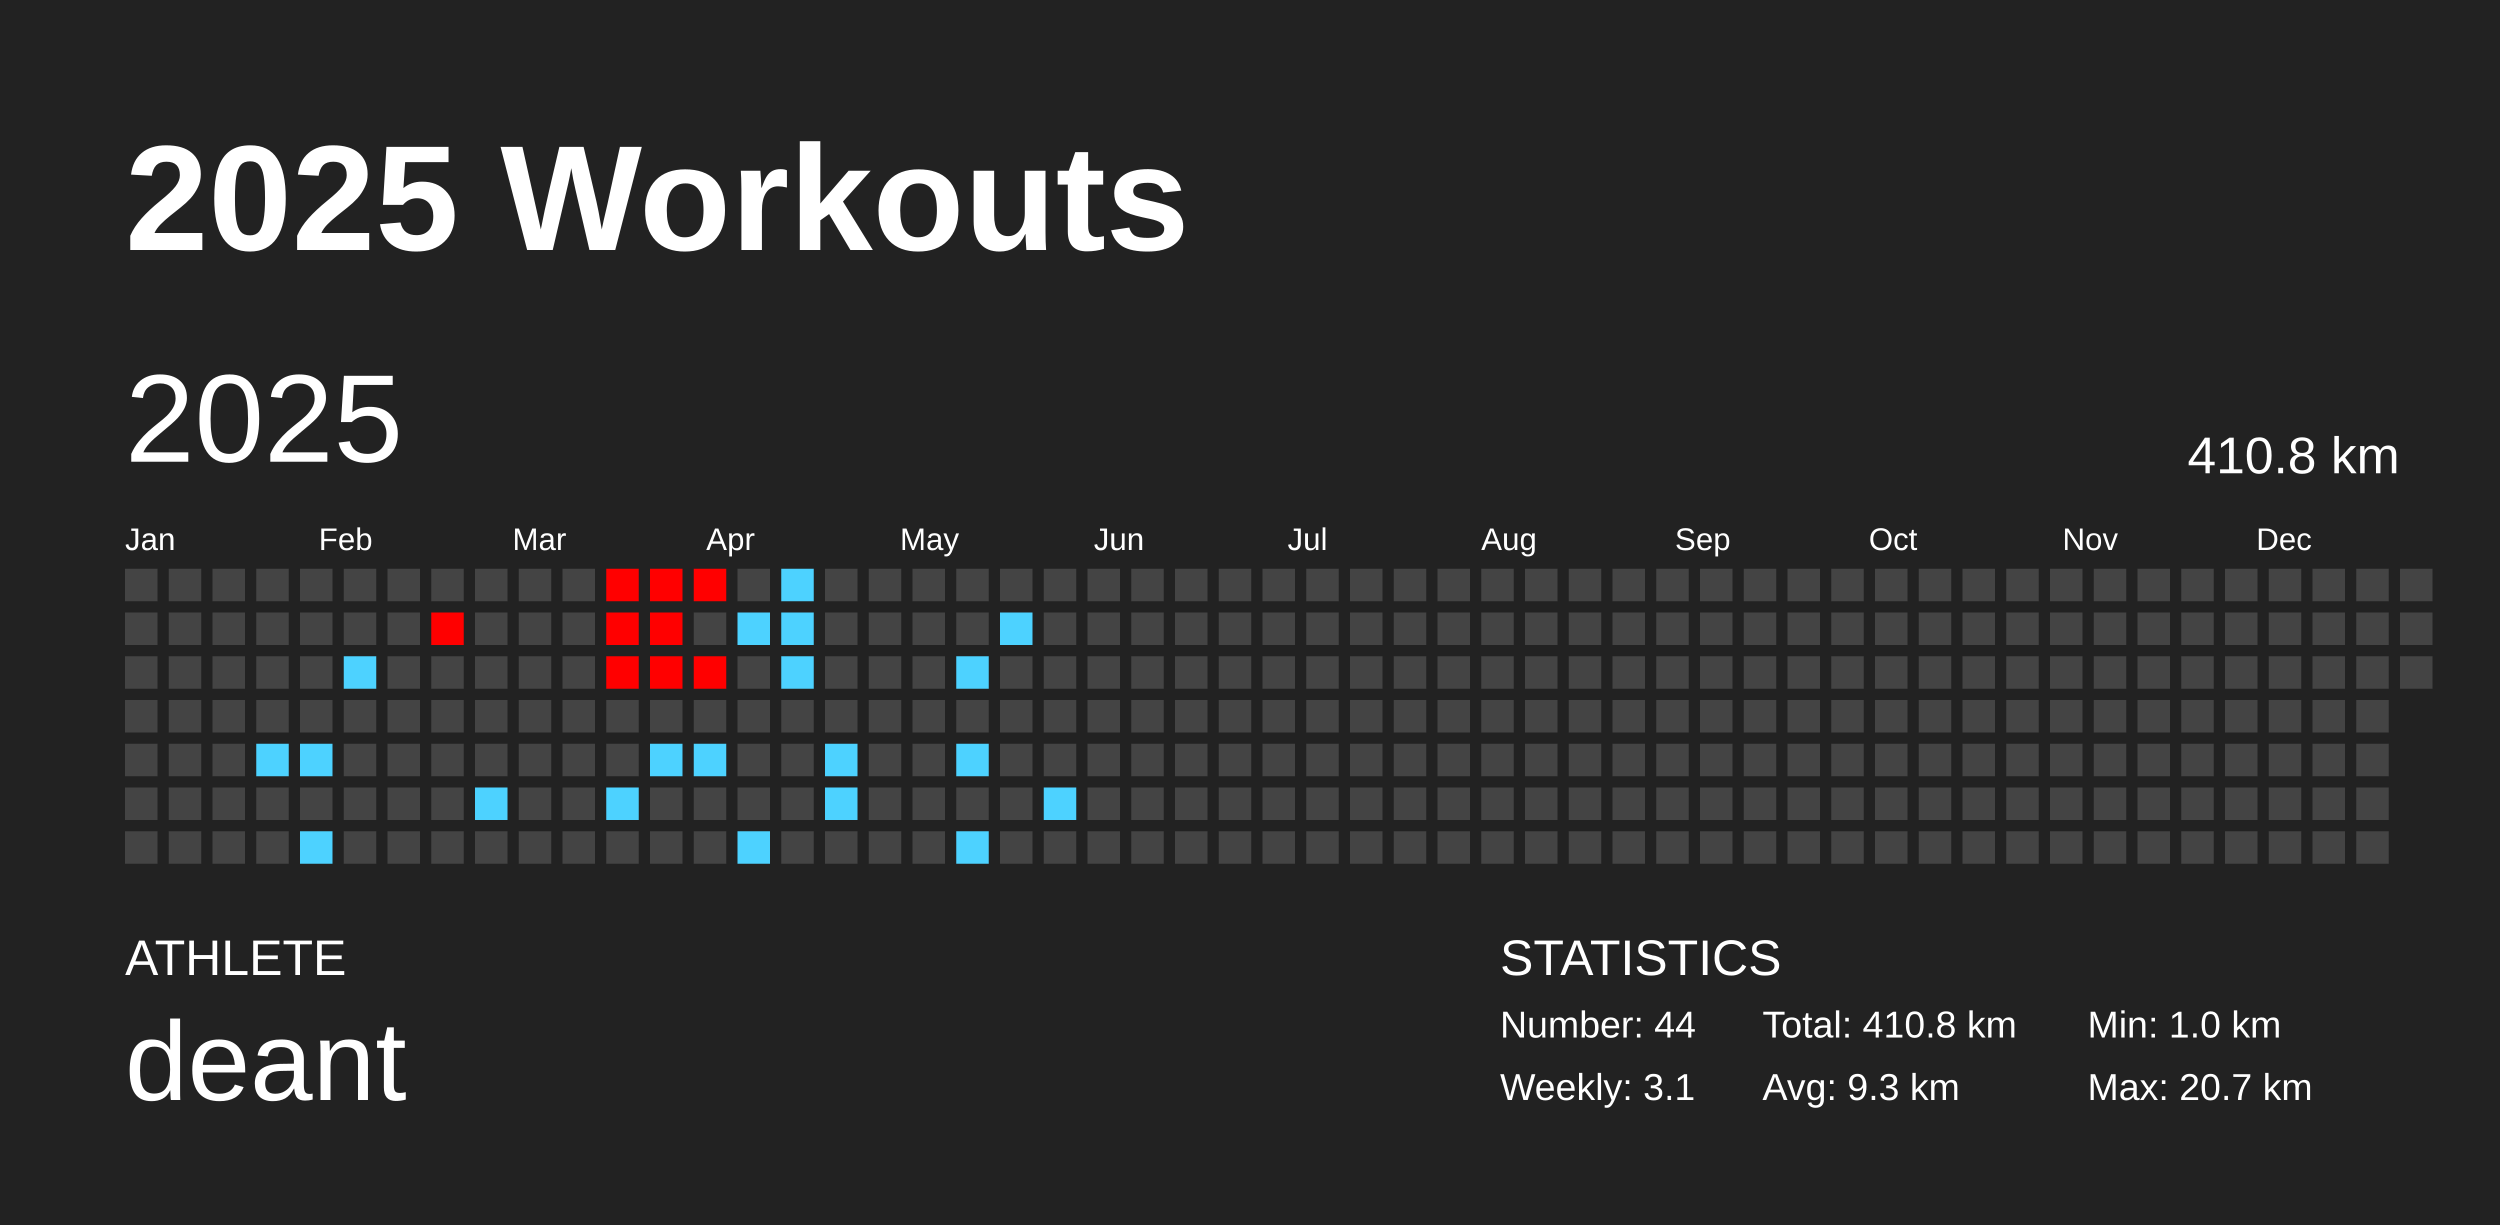
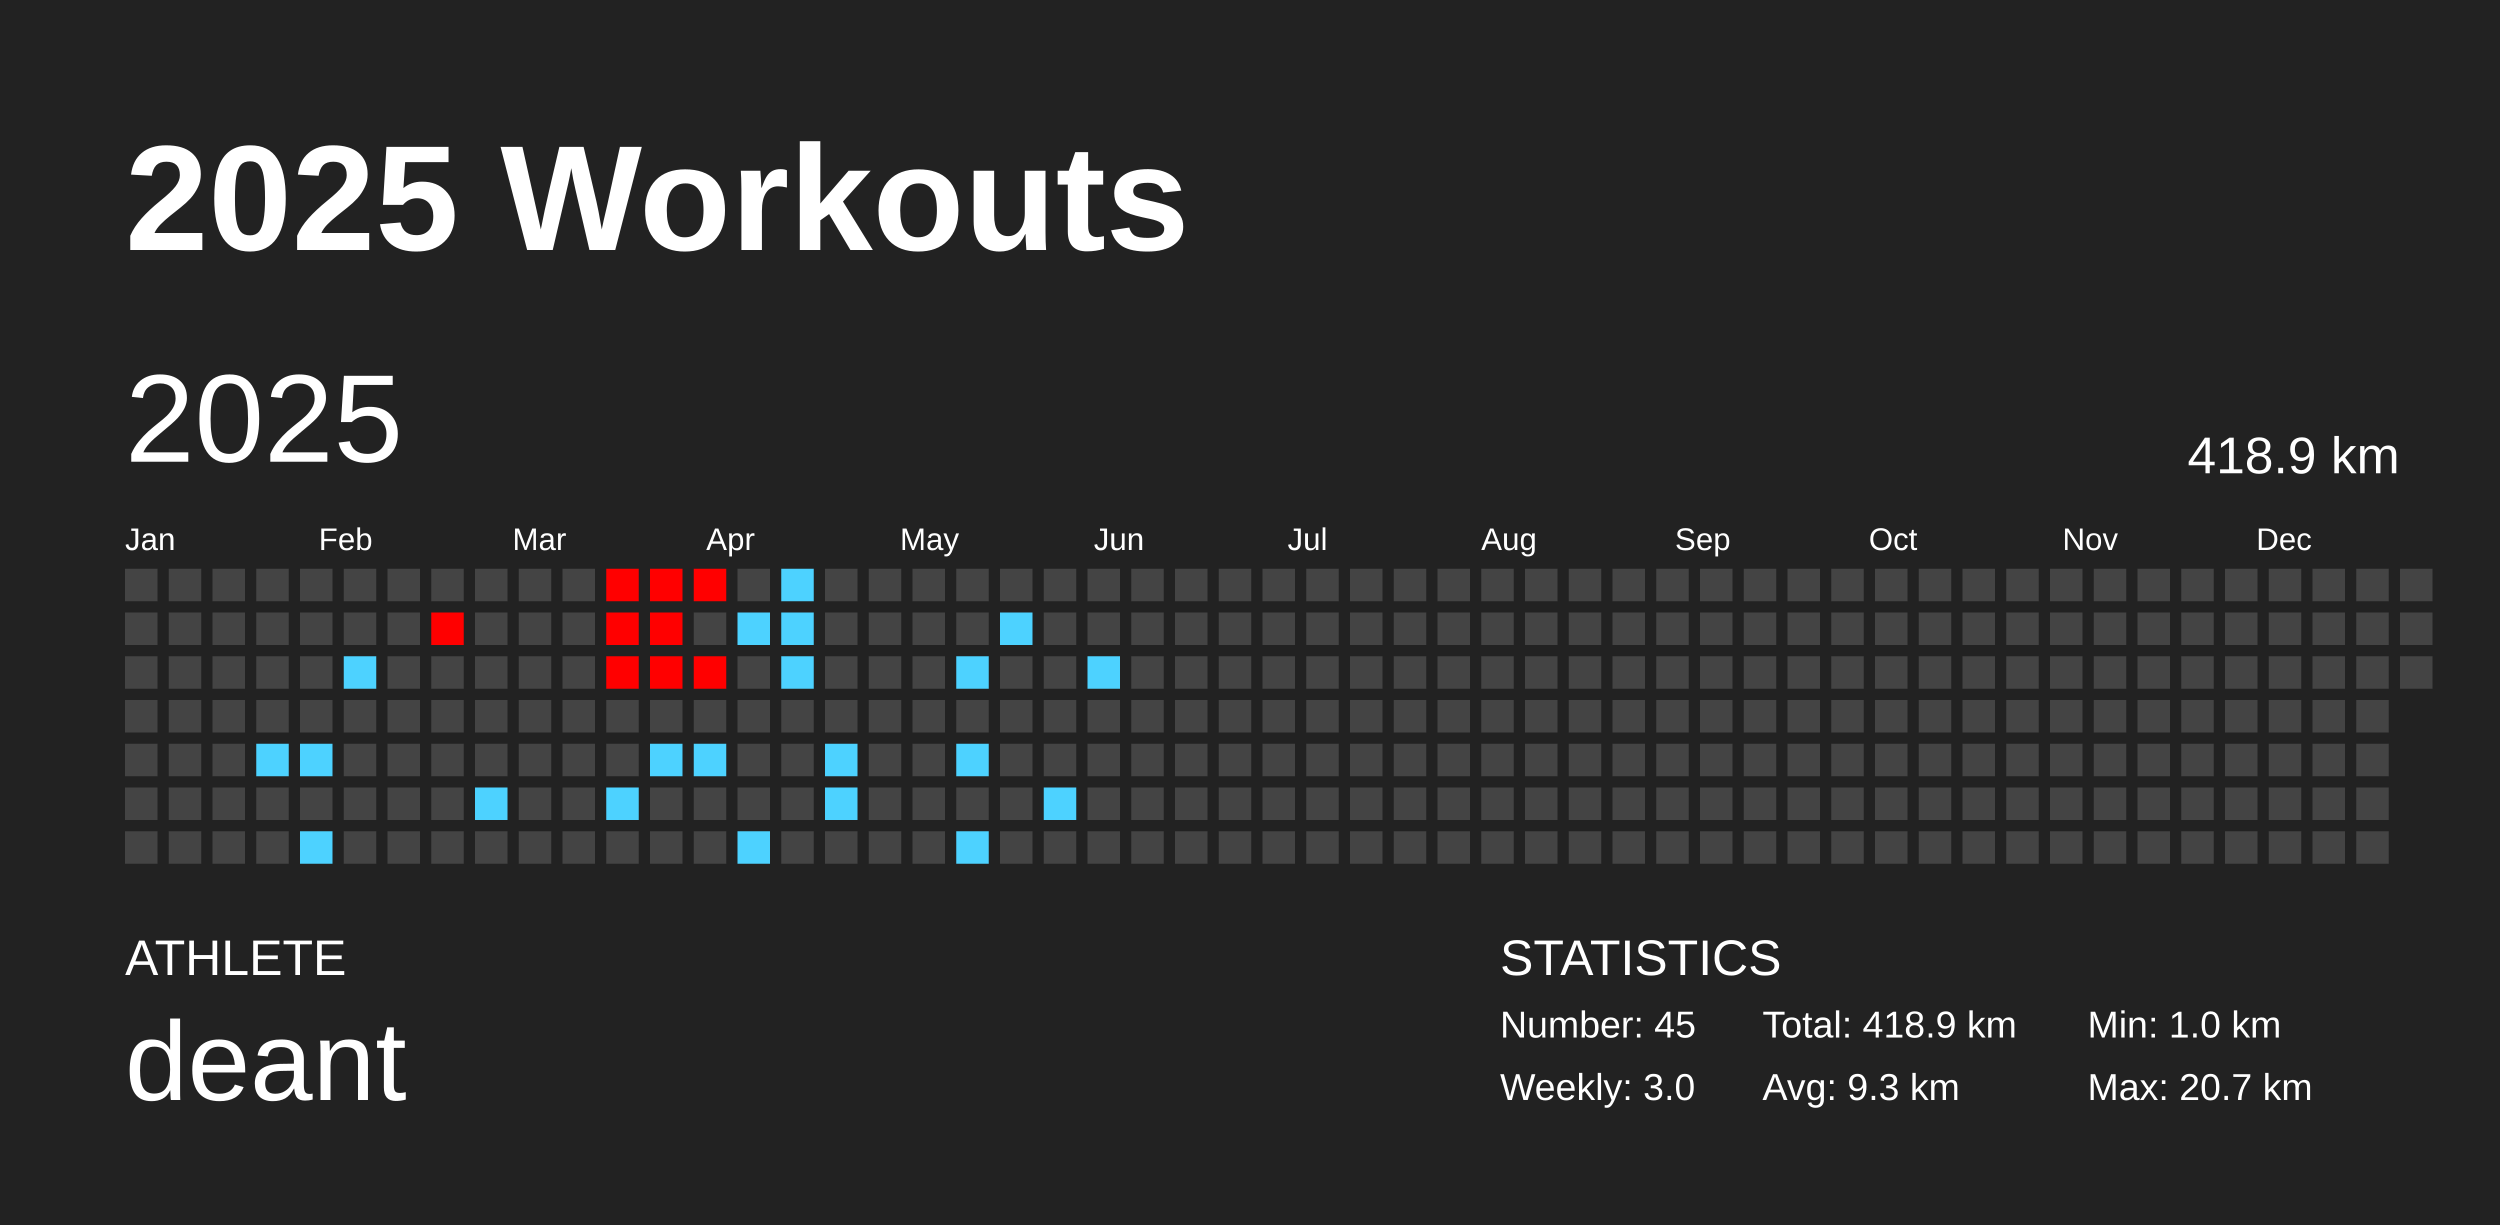
<svg xmlns="http://www.w3.org/2000/svg" baseProfile="full" height="98mm" version="1.1" viewBox="0,0,200,98" width="200mm">
  <defs />
  <rect fill="#222222" height="98" width="200" x="0" y="0" />
  <text fill="#FFFFFF" style="font-size:12px; font-family:Arial; font-weight:bold;" x="10" y="20">2025 Workouts</text>
  <text fill="#FFFFFF" style="font-size:4px; font-family:Arial" x="10" y="78">ATHLETE</text>
  <text fill="#FFFFFF" style="font-size:9px; font-family:Arial" x="10" y="88">deant</text>
  <text fill="#FFFFFF" style="font-size:4px; font-family:Arial" x="120" y="78">STATISTICS</text>
-   <text fill="#FFFFFF" style="font-size:3px; font-family:Arial" x="120" y="83">Number: 44</text>
-   <text fill="#FFFFFF" style="font-size:3px; font-family:Arial" x="120" y="88">Weekly: 3.1</text>
-   <text fill="#FFFFFF" style="font-size:3px; font-family:Arial" x="141" y="83">Total: 410.8 km</text>
+   <text fill="#FFFFFF" style="font-size:3px; font-family:Arial" x="120" y="83">Number: 45</text>
+   <text fill="#FFFFFF" style="font-size:3px; font-family:Arial" x="120" y="88">Weekly: 3.0</text>
+   <text fill="#FFFFFF" style="font-size:3px; font-family:Arial" x="141" y="83">Total: 418.9 km</text>
  <text fill="#FFFFFF" style="font-size:3px; font-family:Arial" x="141" y="88">Avg: 9.3 km</text>
  <text fill="#FFFFFF" style="font-size:3px; font-family:Arial" x="167" y="83">Min: 1.0 km</text>
  <text fill="#FFFFFF" style="font-size:3px; font-family:Arial" x="167" y="88">Max: 20.7 km</text>
  <text dominant-baseline="hanging" fill="#FFFFFF" style="font-size:10.0px; font-family:Arial;" x="10" y="30">2025</text>
-   <text dominant-baseline="hanging" fill="#FFFFFF" style="font-size:4.125px; font-family:Arial;" x="175" y="35">410.8 km</text>
+   <text dominant-baseline="hanging" fill="#FFFFFF" style="font-size:4.125px; font-family:Arial;" x="175" y="35">418.9 km</text>
  <text fill="#FFFFFF" style="font-size:2.5px; font-family:Arial" x="10.0" y="44">Jan</text>
  <text fill="#FFFFFF" style="font-size:2.5px; font-family:Arial" x="25.5" y="44">Feb</text>
  <text fill="#FFFFFF" style="font-size:2.5px; font-family:Arial" x="41.0" y="44">Mar</text>
  <text fill="#FFFFFF" style="font-size:2.5px; font-family:Arial" x="56.5" y="44">Apr</text>
  <text fill="#FFFFFF" style="font-size:2.5px; font-family:Arial" x="72.0" y="44">May</text>
  <text fill="#FFFFFF" style="font-size:2.5px; font-family:Arial" x="87.5" y="44">Jun</text>
  <text fill="#FFFFFF" style="font-size:2.5px; font-family:Arial" x="103.0" y="44">Jul</text>
  <text fill="#FFFFFF" style="font-size:2.5px; font-family:Arial" x="118.5" y="44">Aug</text>
  <text fill="#FFFFFF" style="font-size:2.5px; font-family:Arial" x="134.0" y="44">Sep</text>
  <text fill="#FFFFFF" style="font-size:2.5px; font-family:Arial" x="149.5" y="44">Oct</text>
  <text fill="#FFFFFF" style="font-size:2.5px; font-family:Arial" x="165.0" y="44">Nov</text>
  <text fill="#FFFFFF" style="font-size:2.5px; font-family:Arial" x="180.5" y="44">Dec</text>
  <rect fill="#444444" height="2.6" width="2.6" x="10.0" y="45.5" />
  <rect fill="#444444" height="2.6" width="2.6" x="10.0" y="49.0" />
  <rect fill="#444444" height="2.6" width="2.6" x="10.0" y="52.5" />
  <rect fill="#444444" height="2.6" width="2.6" x="10.0" y="56.0" />
  <rect fill="#444444" height="2.6" width="2.6" x="10.0" y="59.5" />
  <rect fill="#444444" height="2.6" width="2.6" x="10.0" y="63.0" />
  <rect fill="#444444" height="2.6" width="2.6" x="10.0" y="66.5" />
  <rect fill="#444444" height="2.6" width="2.6" x="13.5" y="45.5" />
  <rect fill="#444444" height="2.6" width="2.6" x="13.5" y="49.0" />
  <rect fill="#444444" height="2.6" width="2.6" x="13.5" y="52.5" />
  <rect fill="#444444" height="2.6" width="2.6" x="13.5" y="56.0" />
  <rect fill="#444444" height="2.6" width="2.6" x="13.5" y="59.5" />
  <rect fill="#444444" height="2.6" width="2.6" x="13.5" y="63.0" />
  <rect fill="#444444" height="2.6" width="2.6" x="13.5" y="66.5" />
  <rect fill="#444444" height="2.6" width="2.6" x="17.0" y="45.5" />
  <rect fill="#444444" height="2.6" width="2.6" x="17.0" y="49.0" />
  <rect fill="#444444" height="2.6" width="2.6" x="17.0" y="52.5" />
  <rect fill="#444444" height="2.6" width="2.6" x="17.0" y="56.0" />
  <rect fill="#444444" height="2.6" width="2.6" x="17.0" y="59.5" />
  <rect fill="#444444" height="2.6" width="2.6" x="17.0" y="63.0" />
  <rect fill="#444444" height="2.6" width="2.6" x="17.0" y="66.5" />
  <rect fill="#444444" height="2.6" width="2.6" x="20.5" y="45.5" />
  <rect fill="#444444" height="2.6" width="2.6" x="20.5" y="49.0" />
  <rect fill="#444444" height="2.6" width="2.6" x="20.5" y="52.5" />
  <rect fill="#444444" height="2.6" width="2.6" x="20.5" y="56.0" />
  <rect fill="#4dd2ff" height="2.6" width="2.6" x="20.5" y="59.5" />
  <rect fill="#444444" height="2.6" width="2.6" x="20.5" y="63.0" />
  <rect fill="#444444" height="2.6" width="2.6" x="20.5" y="66.5" />
  <rect fill="#444444" height="2.6" width="2.6" x="24.0" y="45.5" />
  <rect fill="#444444" height="2.6" width="2.6" x="24.0" y="49.0" />
  <rect fill="#444444" height="2.6" width="2.6" x="24.0" y="52.5" />
  <rect fill="#444444" height="2.6" width="2.6" x="24.0" y="56.0" />
  <rect fill="#4dd2ff" height="2.6" width="2.6" x="24.0" y="59.5" />
  <rect fill="#444444" height="2.6" width="2.6" x="24.0" y="63.0" />
  <rect fill="#4dd2ff" height="2.6" width="2.6" x="24.0" y="66.5" />
  <rect fill="#444444" height="2.6" width="2.6" x="27.5" y="45.5" />
  <rect fill="#444444" height="2.6" width="2.6" x="27.5" y="49.0" />
  <rect fill="#4dd2ff" height="2.6" width="2.6" x="27.5" y="52.5" />
  <rect fill="#444444" height="2.6" width="2.6" x="27.5" y="56.0" />
  <rect fill="#444444" height="2.6" width="2.6" x="27.5" y="59.5" />
  <rect fill="#444444" height="2.6" width="2.6" x="27.5" y="63.0" />
  <rect fill="#444444" height="2.6" width="2.6" x="27.5" y="66.5" />
  <rect fill="#444444" height="2.6" width="2.6" x="31.0" y="45.5" />
  <rect fill="#444444" height="2.6" width="2.6" x="31.0" y="49.0" />
  <rect fill="#444444" height="2.6" width="2.6" x="31.0" y="52.5" />
  <rect fill="#444444" height="2.6" width="2.6" x="31.0" y="56.0" />
  <rect fill="#444444" height="2.6" width="2.6" x="31.0" y="59.5" />
  <rect fill="#444444" height="2.6" width="2.6" x="31.0" y="63.0" />
  <rect fill="#444444" height="2.6" width="2.6" x="31.0" y="66.5" />
  <rect fill="#444444" height="2.6" width="2.6" x="34.5" y="45.5" />
  <rect fill="red" height="2.6" width="2.6" x="34.5" y="49.0" />
  <rect fill="#444444" height="2.6" width="2.6" x="34.5" y="52.5" />
  <rect fill="#444444" height="2.6" width="2.6" x="34.5" y="56.0" />
  <rect fill="#444444" height="2.6" width="2.6" x="34.5" y="59.5" />
  <rect fill="#444444" height="2.6" width="2.6" x="34.5" y="63.0" />
  <rect fill="#444444" height="2.6" width="2.6" x="34.5" y="66.5" />
  <rect fill="#444444" height="2.6" width="2.6" x="38.0" y="45.5" />
  <rect fill="#444444" height="2.6" width="2.6" x="38.0" y="49.0" />
  <rect fill="#444444" height="2.6" width="2.6" x="38.0" y="52.5" />
  <rect fill="#444444" height="2.6" width="2.6" x="38.0" y="56.0" />
  <rect fill="#444444" height="2.6" width="2.6" x="38.0" y="59.5" />
  <rect fill="#4dd2ff" height="2.6" width="2.6" x="38.0" y="63.0" />
  <rect fill="#444444" height="2.6" width="2.6" x="38.0" y="66.5" />
  <rect fill="#444444" height="2.6" width="2.6" x="41.5" y="45.5" />
  <rect fill="#444444" height="2.6" width="2.6" x="41.5" y="49.0" />
  <rect fill="#444444" height="2.6" width="2.6" x="41.5" y="52.5" />
  <rect fill="#444444" height="2.6" width="2.6" x="41.5" y="56.0" />
  <rect fill="#444444" height="2.6" width="2.6" x="41.5" y="59.5" />
  <rect fill="#444444" height="2.6" width="2.6" x="41.5" y="63.0" />
  <rect fill="#444444" height="2.6" width="2.6" x="41.5" y="66.5" />
  <rect fill="#444444" height="2.6" width="2.6" x="45.0" y="45.5" />
  <rect fill="#444444" height="2.6" width="2.6" x="45.0" y="49.0" />
  <rect fill="#444444" height="2.6" width="2.6" x="45.0" y="52.5" />
  <rect fill="#444444" height="2.6" width="2.6" x="45.0" y="56.0" />
  <rect fill="#444444" height="2.6" width="2.6" x="45.0" y="59.5" />
  <rect fill="#444444" height="2.6" width="2.6" x="45.0" y="63.0" />
  <rect fill="#444444" height="2.6" width="2.6" x="45.0" y="66.5" />
  <rect fill="red" height="2.6" width="2.6" x="48.5" y="45.5" />
  <rect fill="red" height="2.6" width="2.6" x="48.5" y="49.0" />
  <rect fill="red" height="2.6" width="2.6" x="48.5" y="52.5" />
  <rect fill="#444444" height="2.6" width="2.6" x="48.5" y="56.0" />
  <rect fill="#444444" height="2.6" width="2.6" x="48.5" y="59.5" />
  <rect fill="#4dd2ff" height="2.6" width="2.6" x="48.5" y="63.0" />
  <rect fill="#444444" height="2.6" width="2.6" x="48.5" y="66.5" />
  <rect fill="red" height="2.6" width="2.6" x="52.0" y="45.5" />
  <rect fill="red" height="2.6" width="2.6" x="52.0" y="49.0" />
  <rect fill="red" height="2.6" width="2.6" x="52.0" y="52.5" />
  <rect fill="#444444" height="2.6" width="2.6" x="52.0" y="56.0" />
  <rect fill="#4dd2ff" height="2.6" width="2.6" x="52.0" y="59.5" />
  <rect fill="#444444" height="2.6" width="2.6" x="52.0" y="63.0" />
  <rect fill="#444444" height="2.6" width="2.6" x="52.0" y="66.5" />
  <rect fill="red" height="2.6" width="2.6" x="55.5" y="45.5" />
  <rect fill="#444444" height="2.6" width="2.6" x="55.5" y="49.0" />
  <rect fill="red" height="2.6" width="2.6" x="55.5" y="52.5" />
  <rect fill="#444444" height="2.6" width="2.6" x="55.5" y="56.0" />
  <rect fill="#4dd2ff" height="2.6" width="2.6" x="55.5" y="59.5" />
  <rect fill="#444444" height="2.6" width="2.6" x="55.5" y="63.0" />
  <rect fill="#444444" height="2.6" width="2.6" x="55.5" y="66.5" />
  <rect fill="#444444" height="2.6" width="2.6" x="59.0" y="45.5" />
  <rect fill="#4dd2ff" height="2.6" width="2.6" x="59.0" y="49.0" />
  <rect fill="#444444" height="2.6" width="2.6" x="59.0" y="52.5" />
  <rect fill="#444444" height="2.6" width="2.6" x="59.0" y="56.0" />
  <rect fill="#444444" height="2.6" width="2.6" x="59.0" y="59.5" />
  <rect fill="#444444" height="2.6" width="2.6" x="59.0" y="63.0" />
  <rect fill="#4dd2ff" height="2.6" width="2.6" x="59.0" y="66.5" />
  <rect fill="#4dd2ff" height="2.6" width="2.6" x="62.5" y="45.5" />
  <rect fill="#4dd2ff" height="2.6" width="2.6" x="62.5" y="49.0" />
  <rect fill="#4dd2ff" height="2.6" width="2.6" x="62.5" y="52.5" />
  <rect fill="#444444" height="2.6" width="2.6" x="62.5" y="56.0" />
  <rect fill="#444444" height="2.6" width="2.6" x="62.5" y="59.5" />
  <rect fill="#444444" height="2.6" width="2.6" x="62.5" y="63.0" />
  <rect fill="#444444" height="2.6" width="2.6" x="62.5" y="66.5" />
  <rect fill="#444444" height="2.6" width="2.6" x="66.0" y="45.5" />
  <rect fill="#444444" height="2.6" width="2.6" x="66.0" y="49.0" />
  <rect fill="#444444" height="2.6" width="2.6" x="66.0" y="52.5" />
  <rect fill="#444444" height="2.6" width="2.6" x="66.0" y="56.0" />
  <rect fill="#4dd2ff" height="2.6" width="2.6" x="66.0" y="59.5" />
  <rect fill="#4dd2ff" height="2.6" width="2.6" x="66.0" y="63.0" />
  <rect fill="#444444" height="2.6" width="2.6" x="66.0" y="66.5" />
  <rect fill="#444444" height="2.6" width="2.6" x="69.5" y="45.5" />
  <rect fill="#444444" height="2.6" width="2.6" x="69.5" y="49.0" />
  <rect fill="#444444" height="2.6" width="2.6" x="69.5" y="52.5" />
  <rect fill="#444444" height="2.6" width="2.6" x="69.5" y="56.0" />
  <rect fill="#444444" height="2.6" width="2.6" x="69.5" y="59.5" />
  <rect fill="#444444" height="2.6" width="2.6" x="69.5" y="63.0" />
  <rect fill="#444444" height="2.6" width="2.6" x="69.5" y="66.5" />
  <rect fill="#444444" height="2.6" width="2.6" x="73.0" y="45.5" />
  <rect fill="#444444" height="2.6" width="2.6" x="73.0" y="49.0" />
  <rect fill="#444444" height="2.6" width="2.6" x="73.0" y="52.5" />
  <rect fill="#444444" height="2.6" width="2.6" x="73.0" y="56.0" />
  <rect fill="#444444" height="2.6" width="2.6" x="73.0" y="59.5" />
  <rect fill="#444444" height="2.6" width="2.6" x="73.0" y="63.0" />
  <rect fill="#444444" height="2.6" width="2.6" x="73.0" y="66.5" />
  <rect fill="#444444" height="2.6" width="2.6" x="76.5" y="45.5" />
  <rect fill="#444444" height="2.6" width="2.6" x="76.5" y="49.0" />
  <rect fill="#4dd2ff" height="2.6" width="2.6" x="76.5" y="52.5" />
  <rect fill="#444444" height="2.6" width="2.6" x="76.5" y="56.0" />
  <rect fill="#4dd2ff" height="2.6" width="2.6" x="76.5" y="59.5" />
  <rect fill="#444444" height="2.6" width="2.6" x="76.5" y="63.0" />
  <rect fill="#4dd2ff" height="2.6" width="2.6" x="76.5" y="66.5" />
  <rect fill="#444444" height="2.6" width="2.6" x="80.0" y="45.5" />
  <rect fill="#4dd2ff" height="2.6" width="2.6" x="80.0" y="49.0" />
  <rect fill="#444444" height="2.6" width="2.6" x="80.0" y="52.5" />
  <rect fill="#444444" height="2.6" width="2.6" x="80.0" y="56.0" />
  <rect fill="#444444" height="2.6" width="2.6" x="80.0" y="59.5" />
  <rect fill="#444444" height="2.6" width="2.6" x="80.0" y="63.0" />
  <rect fill="#444444" height="2.6" width="2.6" x="80.0" y="66.5" />
  <rect fill="#444444" height="2.6" width="2.6" x="83.5" y="45.5" />
  <rect fill="#444444" height="2.6" width="2.6" x="83.5" y="49.0" />
  <rect fill="#444444" height="2.6" width="2.6" x="83.5" y="52.5" />
  <rect fill="#444444" height="2.6" width="2.6" x="83.5" y="56.0" />
  <rect fill="#444444" height="2.6" width="2.6" x="83.5" y="59.5" />
  <rect fill="#4dd2ff" height="2.6" width="2.6" x="83.5" y="63.0" />
  <rect fill="#444444" height="2.6" width="2.6" x="83.5" y="66.5" />
  <rect fill="#444444" height="2.6" width="2.6" x="87.0" y="45.5" />
  <rect fill="#444444" height="2.6" width="2.6" x="87.0" y="49.0" />
-   <rect fill="#444444" height="2.6" width="2.6" x="87.0" y="52.5" />
+   <rect fill="#4dd2ff" height="2.6" width="2.6" x="87.0" y="52.5" />
  <rect fill="#444444" height="2.6" width="2.6" x="87.0" y="56.0" />
  <rect fill="#444444" height="2.6" width="2.6" x="87.0" y="59.5" />
  <rect fill="#444444" height="2.6" width="2.6" x="87.0" y="63.0" />
  <rect fill="#444444" height="2.6" width="2.6" x="87.0" y="66.5" />
  <rect fill="#444444" height="2.6" width="2.6" x="90.5" y="45.5" />
  <rect fill="#444444" height="2.6" width="2.6" x="90.5" y="49.0" />
  <rect fill="#444444" height="2.6" width="2.6" x="90.5" y="52.5" />
  <rect fill="#444444" height="2.6" width="2.6" x="90.5" y="56.0" />
  <rect fill="#444444" height="2.6" width="2.6" x="90.5" y="59.5" />
  <rect fill="#444444" height="2.6" width="2.6" x="90.5" y="63.0" />
  <rect fill="#444444" height="2.6" width="2.6" x="90.5" y="66.5" />
  <rect fill="#444444" height="2.6" width="2.6" x="94.0" y="45.5" />
  <rect fill="#444444" height="2.6" width="2.6" x="94.0" y="49.0" />
  <rect fill="#444444" height="2.6" width="2.6" x="94.0" y="52.5" />
  <rect fill="#444444" height="2.6" width="2.6" x="94.0" y="56.0" />
  <rect fill="#444444" height="2.6" width="2.6" x="94.0" y="59.5" />
  <rect fill="#444444" height="2.6" width="2.6" x="94.0" y="63.0" />
  <rect fill="#444444" height="2.6" width="2.6" x="94.0" y="66.5" />
  <rect fill="#444444" height="2.6" width="2.6" x="97.5" y="45.5" />
  <rect fill="#444444" height="2.6" width="2.6" x="97.5" y="49.0" />
  <rect fill="#444444" height="2.6" width="2.6" x="97.5" y="52.5" />
  <rect fill="#444444" height="2.6" width="2.6" x="97.5" y="56.0" />
  <rect fill="#444444" height="2.6" width="2.6" x="97.5" y="59.5" />
  <rect fill="#444444" height="2.6" width="2.6" x="97.5" y="63.0" />
  <rect fill="#444444" height="2.6" width="2.6" x="97.5" y="66.5" />
  <rect fill="#444444" height="2.6" width="2.6" x="101.0" y="45.5" />
  <rect fill="#444444" height="2.6" width="2.6" x="101.0" y="49.0" />
  <rect fill="#444444" height="2.6" width="2.6" x="101.0" y="52.5" />
  <rect fill="#444444" height="2.6" width="2.6" x="101.0" y="56.0" />
  <rect fill="#444444" height="2.6" width="2.6" x="101.0" y="59.5" />
  <rect fill="#444444" height="2.6" width="2.6" x="101.0" y="63.0" />
  <rect fill="#444444" height="2.6" width="2.6" x="101.0" y="66.5" />
  <rect fill="#444444" height="2.6" width="2.6" x="104.5" y="45.5" />
  <rect fill="#444444" height="2.6" width="2.6" x="104.5" y="49.0" />
  <rect fill="#444444" height="2.6" width="2.6" x="104.5" y="52.5" />
  <rect fill="#444444" height="2.6" width="2.6" x="104.5" y="56.0" />
  <rect fill="#444444" height="2.6" width="2.6" x="104.5" y="59.5" />
  <rect fill="#444444" height="2.6" width="2.6" x="104.5" y="63.0" />
  <rect fill="#444444" height="2.6" width="2.6" x="104.5" y="66.5" />
  <rect fill="#444444" height="2.6" width="2.6" x="108.0" y="45.5" />
  <rect fill="#444444" height="2.6" width="2.6" x="108.0" y="49.0" />
  <rect fill="#444444" height="2.6" width="2.6" x="108.0" y="52.5" />
  <rect fill="#444444" height="2.6" width="2.6" x="108.0" y="56.0" />
  <rect fill="#444444" height="2.6" width="2.6" x="108.0" y="59.5" />
  <rect fill="#444444" height="2.6" width="2.6" x="108.0" y="63.0" />
  <rect fill="#444444" height="2.6" width="2.6" x="108.0" y="66.5" />
  <rect fill="#444444" height="2.6" width="2.6" x="111.5" y="45.5" />
  <rect fill="#444444" height="2.6" width="2.6" x="111.5" y="49.0" />
  <rect fill="#444444" height="2.6" width="2.6" x="111.5" y="52.5" />
  <rect fill="#444444" height="2.6" width="2.6" x="111.5" y="56.0" />
  <rect fill="#444444" height="2.6" width="2.6" x="111.5" y="59.5" />
  <rect fill="#444444" height="2.6" width="2.6" x="111.5" y="63.0" />
  <rect fill="#444444" height="2.6" width="2.6" x="111.5" y="66.5" />
  <rect fill="#444444" height="2.6" width="2.6" x="115.0" y="45.5" />
  <rect fill="#444444" height="2.6" width="2.6" x="115.0" y="49.0" />
  <rect fill="#444444" height="2.6" width="2.6" x="115.0" y="52.5" />
  <rect fill="#444444" height="2.6" width="2.6" x="115.0" y="56.0" />
  <rect fill="#444444" height="2.6" width="2.6" x="115.0" y="59.5" />
  <rect fill="#444444" height="2.6" width="2.6" x="115.0" y="63.0" />
  <rect fill="#444444" height="2.6" width="2.6" x="115.0" y="66.5" />
  <rect fill="#444444" height="2.6" width="2.6" x="118.5" y="45.5" />
  <rect fill="#444444" height="2.6" width="2.6" x="118.5" y="49.0" />
  <rect fill="#444444" height="2.6" width="2.6" x="118.5" y="52.5" />
  <rect fill="#444444" height="2.6" width="2.6" x="118.5" y="56.0" />
  <rect fill="#444444" height="2.6" width="2.6" x="118.5" y="59.5" />
  <rect fill="#444444" height="2.6" width="2.6" x="118.5" y="63.0" />
  <rect fill="#444444" height="2.6" width="2.6" x="118.5" y="66.5" />
  <rect fill="#444444" height="2.6" width="2.6" x="122.0" y="45.5" />
  <rect fill="#444444" height="2.6" width="2.6" x="122.0" y="49.0" />
  <rect fill="#444444" height="2.6" width="2.6" x="122.0" y="52.5" />
  <rect fill="#444444" height="2.6" width="2.6" x="122.0" y="56.0" />
  <rect fill="#444444" height="2.6" width="2.6" x="122.0" y="59.5" />
  <rect fill="#444444" height="2.6" width="2.6" x="122.0" y="63.0" />
  <rect fill="#444444" height="2.6" width="2.6" x="122.0" y="66.5" />
  <rect fill="#444444" height="2.6" width="2.6" x="125.5" y="45.5" />
  <rect fill="#444444" height="2.6" width="2.6" x="125.5" y="49.0" />
  <rect fill="#444444" height="2.6" width="2.6" x="125.5" y="52.5" />
  <rect fill="#444444" height="2.6" width="2.6" x="125.5" y="56.0" />
  <rect fill="#444444" height="2.6" width="2.6" x="125.5" y="59.5" />
  <rect fill="#444444" height="2.6" width="2.6" x="125.5" y="63.0" />
  <rect fill="#444444" height="2.6" width="2.6" x="125.5" y="66.5" />
  <rect fill="#444444" height="2.6" width="2.6" x="129.0" y="45.5" />
  <rect fill="#444444" height="2.6" width="2.6" x="129.0" y="49.0" />
  <rect fill="#444444" height="2.6" width="2.6" x="129.0" y="52.5" />
  <rect fill="#444444" height="2.6" width="2.6" x="129.0" y="56.0" />
  <rect fill="#444444" height="2.6" width="2.6" x="129.0" y="59.5" />
  <rect fill="#444444" height="2.6" width="2.6" x="129.0" y="63.0" />
  <rect fill="#444444" height="2.6" width="2.6" x="129.0" y="66.5" />
  <rect fill="#444444" height="2.6" width="2.6" x="132.5" y="45.5" />
  <rect fill="#444444" height="2.6" width="2.6" x="132.5" y="49.0" />
  <rect fill="#444444" height="2.6" width="2.6" x="132.5" y="52.5" />
  <rect fill="#444444" height="2.6" width="2.6" x="132.5" y="56.0" />
  <rect fill="#444444" height="2.6" width="2.6" x="132.5" y="59.5" />
  <rect fill="#444444" height="2.6" width="2.6" x="132.5" y="63.0" />
  <rect fill="#444444" height="2.6" width="2.6" x="132.5" y="66.5" />
  <rect fill="#444444" height="2.6" width="2.6" x="136.0" y="45.5" />
  <rect fill="#444444" height="2.6" width="2.6" x="136.0" y="49.0" />
  <rect fill="#444444" height="2.6" width="2.6" x="136.0" y="52.5" />
  <rect fill="#444444" height="2.6" width="2.6" x="136.0" y="56.0" />
  <rect fill="#444444" height="2.6" width="2.6" x="136.0" y="59.5" />
  <rect fill="#444444" height="2.6" width="2.6" x="136.0" y="63.0" />
  <rect fill="#444444" height="2.6" width="2.6" x="136.0" y="66.5" />
  <rect fill="#444444" height="2.6" width="2.6" x="139.5" y="45.5" />
  <rect fill="#444444" height="2.6" width="2.6" x="139.5" y="49.0" />
  <rect fill="#444444" height="2.6" width="2.6" x="139.5" y="52.5" />
  <rect fill="#444444" height="2.6" width="2.6" x="139.5" y="56.0" />
  <rect fill="#444444" height="2.6" width="2.6" x="139.5" y="59.5" />
  <rect fill="#444444" height="2.6" width="2.6" x="139.5" y="63.0" />
  <rect fill="#444444" height="2.6" width="2.6" x="139.5" y="66.5" />
  <rect fill="#444444" height="2.6" width="2.6" x="143.0" y="45.5" />
  <rect fill="#444444" height="2.6" width="2.6" x="143.0" y="49.0" />
  <rect fill="#444444" height="2.6" width="2.6" x="143.0" y="52.5" />
  <rect fill="#444444" height="2.6" width="2.6" x="143.0" y="56.0" />
  <rect fill="#444444" height="2.6" width="2.6" x="143.0" y="59.5" />
  <rect fill="#444444" height="2.6" width="2.6" x="143.0" y="63.0" />
  <rect fill="#444444" height="2.6" width="2.6" x="143.0" y="66.5" />
  <rect fill="#444444" height="2.6" width="2.6" x="146.5" y="45.5" />
  <rect fill="#444444" height="2.6" width="2.6" x="146.5" y="49.0" />
  <rect fill="#444444" height="2.6" width="2.6" x="146.5" y="52.5" />
  <rect fill="#444444" height="2.6" width="2.6" x="146.5" y="56.0" />
  <rect fill="#444444" height="2.6" width="2.6" x="146.5" y="59.5" />
  <rect fill="#444444" height="2.6" width="2.6" x="146.5" y="63.0" />
  <rect fill="#444444" height="2.6" width="2.6" x="146.5" y="66.5" />
  <rect fill="#444444" height="2.6" width="2.6" x="150.0" y="45.5" />
  <rect fill="#444444" height="2.6" width="2.6" x="150.0" y="49.0" />
  <rect fill="#444444" height="2.6" width="2.6" x="150.0" y="52.5" />
  <rect fill="#444444" height="2.6" width="2.6" x="150.0" y="56.0" />
  <rect fill="#444444" height="2.6" width="2.6" x="150.0" y="59.5" />
  <rect fill="#444444" height="2.6" width="2.6" x="150.0" y="63.0" />
  <rect fill="#444444" height="2.6" width="2.6" x="150.0" y="66.5" />
  <rect fill="#444444" height="2.6" width="2.6" x="153.5" y="45.5" />
  <rect fill="#444444" height="2.6" width="2.6" x="153.5" y="49.0" />
  <rect fill="#444444" height="2.6" width="2.6" x="153.5" y="52.5" />
  <rect fill="#444444" height="2.6" width="2.6" x="153.5" y="56.0" />
  <rect fill="#444444" height="2.6" width="2.6" x="153.5" y="59.5" />
  <rect fill="#444444" height="2.6" width="2.6" x="153.5" y="63.0" />
  <rect fill="#444444" height="2.6" width="2.6" x="153.5" y="66.5" />
  <rect fill="#444444" height="2.6" width="2.6" x="157.0" y="45.5" />
  <rect fill="#444444" height="2.6" width="2.6" x="157.0" y="49.0" />
  <rect fill="#444444" height="2.6" width="2.6" x="157.0" y="52.5" />
  <rect fill="#444444" height="2.6" width="2.6" x="157.0" y="56.0" />
  <rect fill="#444444" height="2.6" width="2.6" x="157.0" y="59.5" />
  <rect fill="#444444" height="2.6" width="2.6" x="157.0" y="63.0" />
  <rect fill="#444444" height="2.6" width="2.6" x="157.0" y="66.5" />
  <rect fill="#444444" height="2.6" width="2.6" x="160.5" y="45.5" />
  <rect fill="#444444" height="2.6" width="2.6" x="160.5" y="49.0" />
  <rect fill="#444444" height="2.6" width="2.6" x="160.5" y="52.5" />
  <rect fill="#444444" height="2.6" width="2.6" x="160.5" y="56.0" />
  <rect fill="#444444" height="2.6" width="2.6" x="160.5" y="59.5" />
  <rect fill="#444444" height="2.6" width="2.6" x="160.5" y="63.0" />
  <rect fill="#444444" height="2.6" width="2.6" x="160.5" y="66.5" />
  <rect fill="#444444" height="2.6" width="2.6" x="164.0" y="45.5" />
  <rect fill="#444444" height="2.6" width="2.6" x="164.0" y="49.0" />
  <rect fill="#444444" height="2.6" width="2.6" x="164.0" y="52.5" />
  <rect fill="#444444" height="2.6" width="2.6" x="164.0" y="56.0" />
  <rect fill="#444444" height="2.6" width="2.6" x="164.0" y="59.5" />
  <rect fill="#444444" height="2.6" width="2.6" x="164.0" y="63.0" />
  <rect fill="#444444" height="2.6" width="2.6" x="164.0" y="66.5" />
  <rect fill="#444444" height="2.6" width="2.6" x="167.5" y="45.5" />
  <rect fill="#444444" height="2.6" width="2.6" x="167.5" y="49.0" />
  <rect fill="#444444" height="2.6" width="2.6" x="167.5" y="52.5" />
  <rect fill="#444444" height="2.6" width="2.6" x="167.5" y="56.0" />
  <rect fill="#444444" height="2.6" width="2.6" x="167.5" y="59.5" />
  <rect fill="#444444" height="2.6" width="2.6" x="167.5" y="63.0" />
  <rect fill="#444444" height="2.6" width="2.6" x="167.5" y="66.5" />
  <rect fill="#444444" height="2.6" width="2.6" x="171.0" y="45.5" />
  <rect fill="#444444" height="2.6" width="2.6" x="171.0" y="49.0" />
  <rect fill="#444444" height="2.6" width="2.6" x="171.0" y="52.5" />
  <rect fill="#444444" height="2.6" width="2.6" x="171.0" y="56.0" />
  <rect fill="#444444" height="2.6" width="2.6" x="171.0" y="59.5" />
  <rect fill="#444444" height="2.6" width="2.6" x="171.0" y="63.0" />
  <rect fill="#444444" height="2.6" width="2.6" x="171.0" y="66.5" />
  <rect fill="#444444" height="2.6" width="2.6" x="174.5" y="45.5" />
  <rect fill="#444444" height="2.6" width="2.6" x="174.5" y="49.0" />
  <rect fill="#444444" height="2.6" width="2.6" x="174.5" y="52.5" />
  <rect fill="#444444" height="2.6" width="2.6" x="174.5" y="56.0" />
  <rect fill="#444444" height="2.6" width="2.6" x="174.5" y="59.5" />
  <rect fill="#444444" height="2.6" width="2.6" x="174.5" y="63.0" />
  <rect fill="#444444" height="2.6" width="2.6" x="174.5" y="66.5" />
  <rect fill="#444444" height="2.6" width="2.6" x="178.0" y="45.5" />
  <rect fill="#444444" height="2.6" width="2.6" x="178.0" y="49.0" />
  <rect fill="#444444" height="2.6" width="2.6" x="178.0" y="52.5" />
  <rect fill="#444444" height="2.6" width="2.6" x="178.0" y="56.0" />
  <rect fill="#444444" height="2.6" width="2.6" x="178.0" y="59.5" />
  <rect fill="#444444" height="2.6" width="2.6" x="178.0" y="63.0" />
  <rect fill="#444444" height="2.6" width="2.6" x="178.0" y="66.5" />
  <rect fill="#444444" height="2.6" width="2.6" x="181.5" y="45.5" />
  <rect fill="#444444" height="2.6" width="2.6" x="181.5" y="49.0" />
  <rect fill="#444444" height="2.6" width="2.6" x="181.5" y="52.5" />
  <rect fill="#444444" height="2.6" width="2.6" x="181.5" y="56.0" />
  <rect fill="#444444" height="2.6" width="2.6" x="181.5" y="59.5" />
  <rect fill="#444444" height="2.6" width="2.6" x="181.5" y="63.0" />
  <rect fill="#444444" height="2.6" width="2.6" x="181.5" y="66.5" />
  <rect fill="#444444" height="2.6" width="2.6" x="185.0" y="45.5" />
  <rect fill="#444444" height="2.6" width="2.6" x="185.0" y="49.0" />
  <rect fill="#444444" height="2.6" width="2.6" x="185.0" y="52.5" />
  <rect fill="#444444" height="2.6" width="2.6" x="185.0" y="56.0" />
  <rect fill="#444444" height="2.6" width="2.6" x="185.0" y="59.5" />
  <rect fill="#444444" height="2.6" width="2.6" x="185.0" y="63.0" />
  <rect fill="#444444" height="2.6" width="2.6" x="185.0" y="66.5" />
  <rect fill="#444444" height="2.6" width="2.6" x="188.5" y="45.5" />
  <rect fill="#444444" height="2.6" width="2.6" x="188.5" y="49.0" />
  <rect fill="#444444" height="2.6" width="2.6" x="188.5" y="52.5" />
  <rect fill="#444444" height="2.6" width="2.6" x="188.5" y="56.0" />
  <rect fill="#444444" height="2.6" width="2.6" x="188.5" y="59.5" />
  <rect fill="#444444" height="2.6" width="2.6" x="188.5" y="63.0" />
  <rect fill="#444444" height="2.6" width="2.6" x="188.5" y="66.5" />
  <rect fill="#444444" height="2.6" width="2.6" x="192.0" y="45.5" />
  <rect fill="#444444" height="2.6" width="2.6" x="192.0" y="49.0" />
  <rect fill="#444444" height="2.6" width="2.6" x="192.0" y="52.5" />
</svg>
